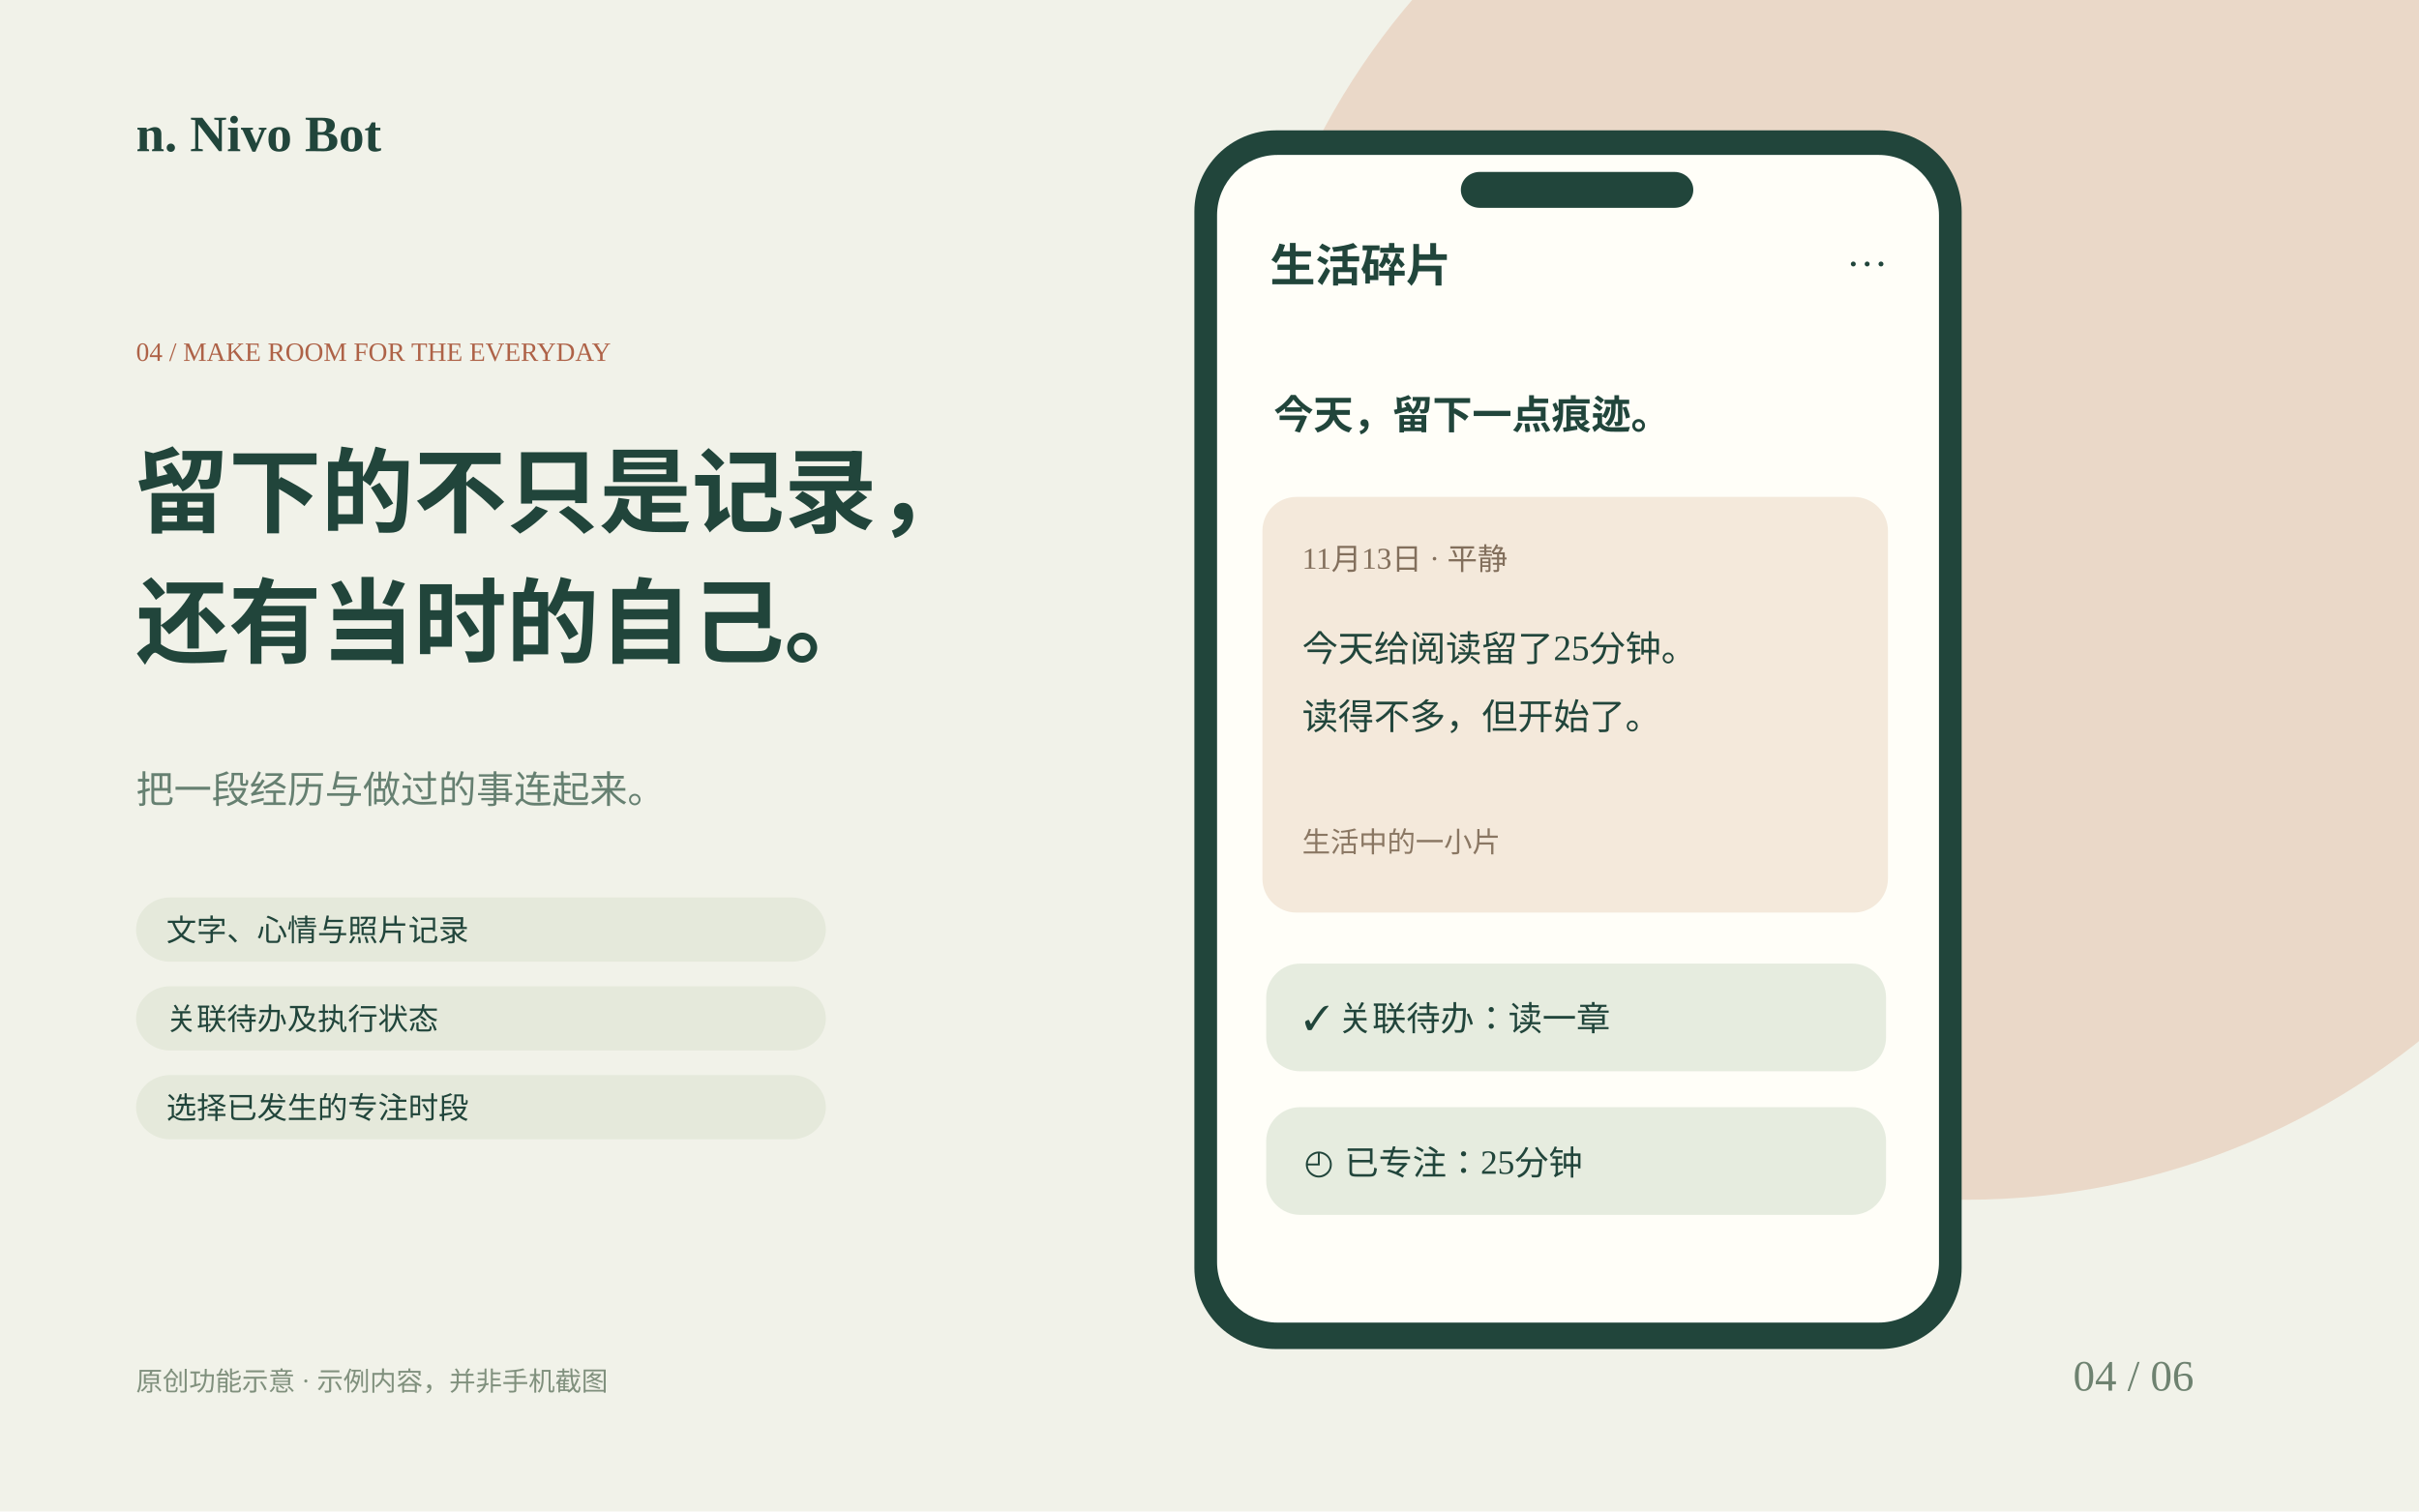
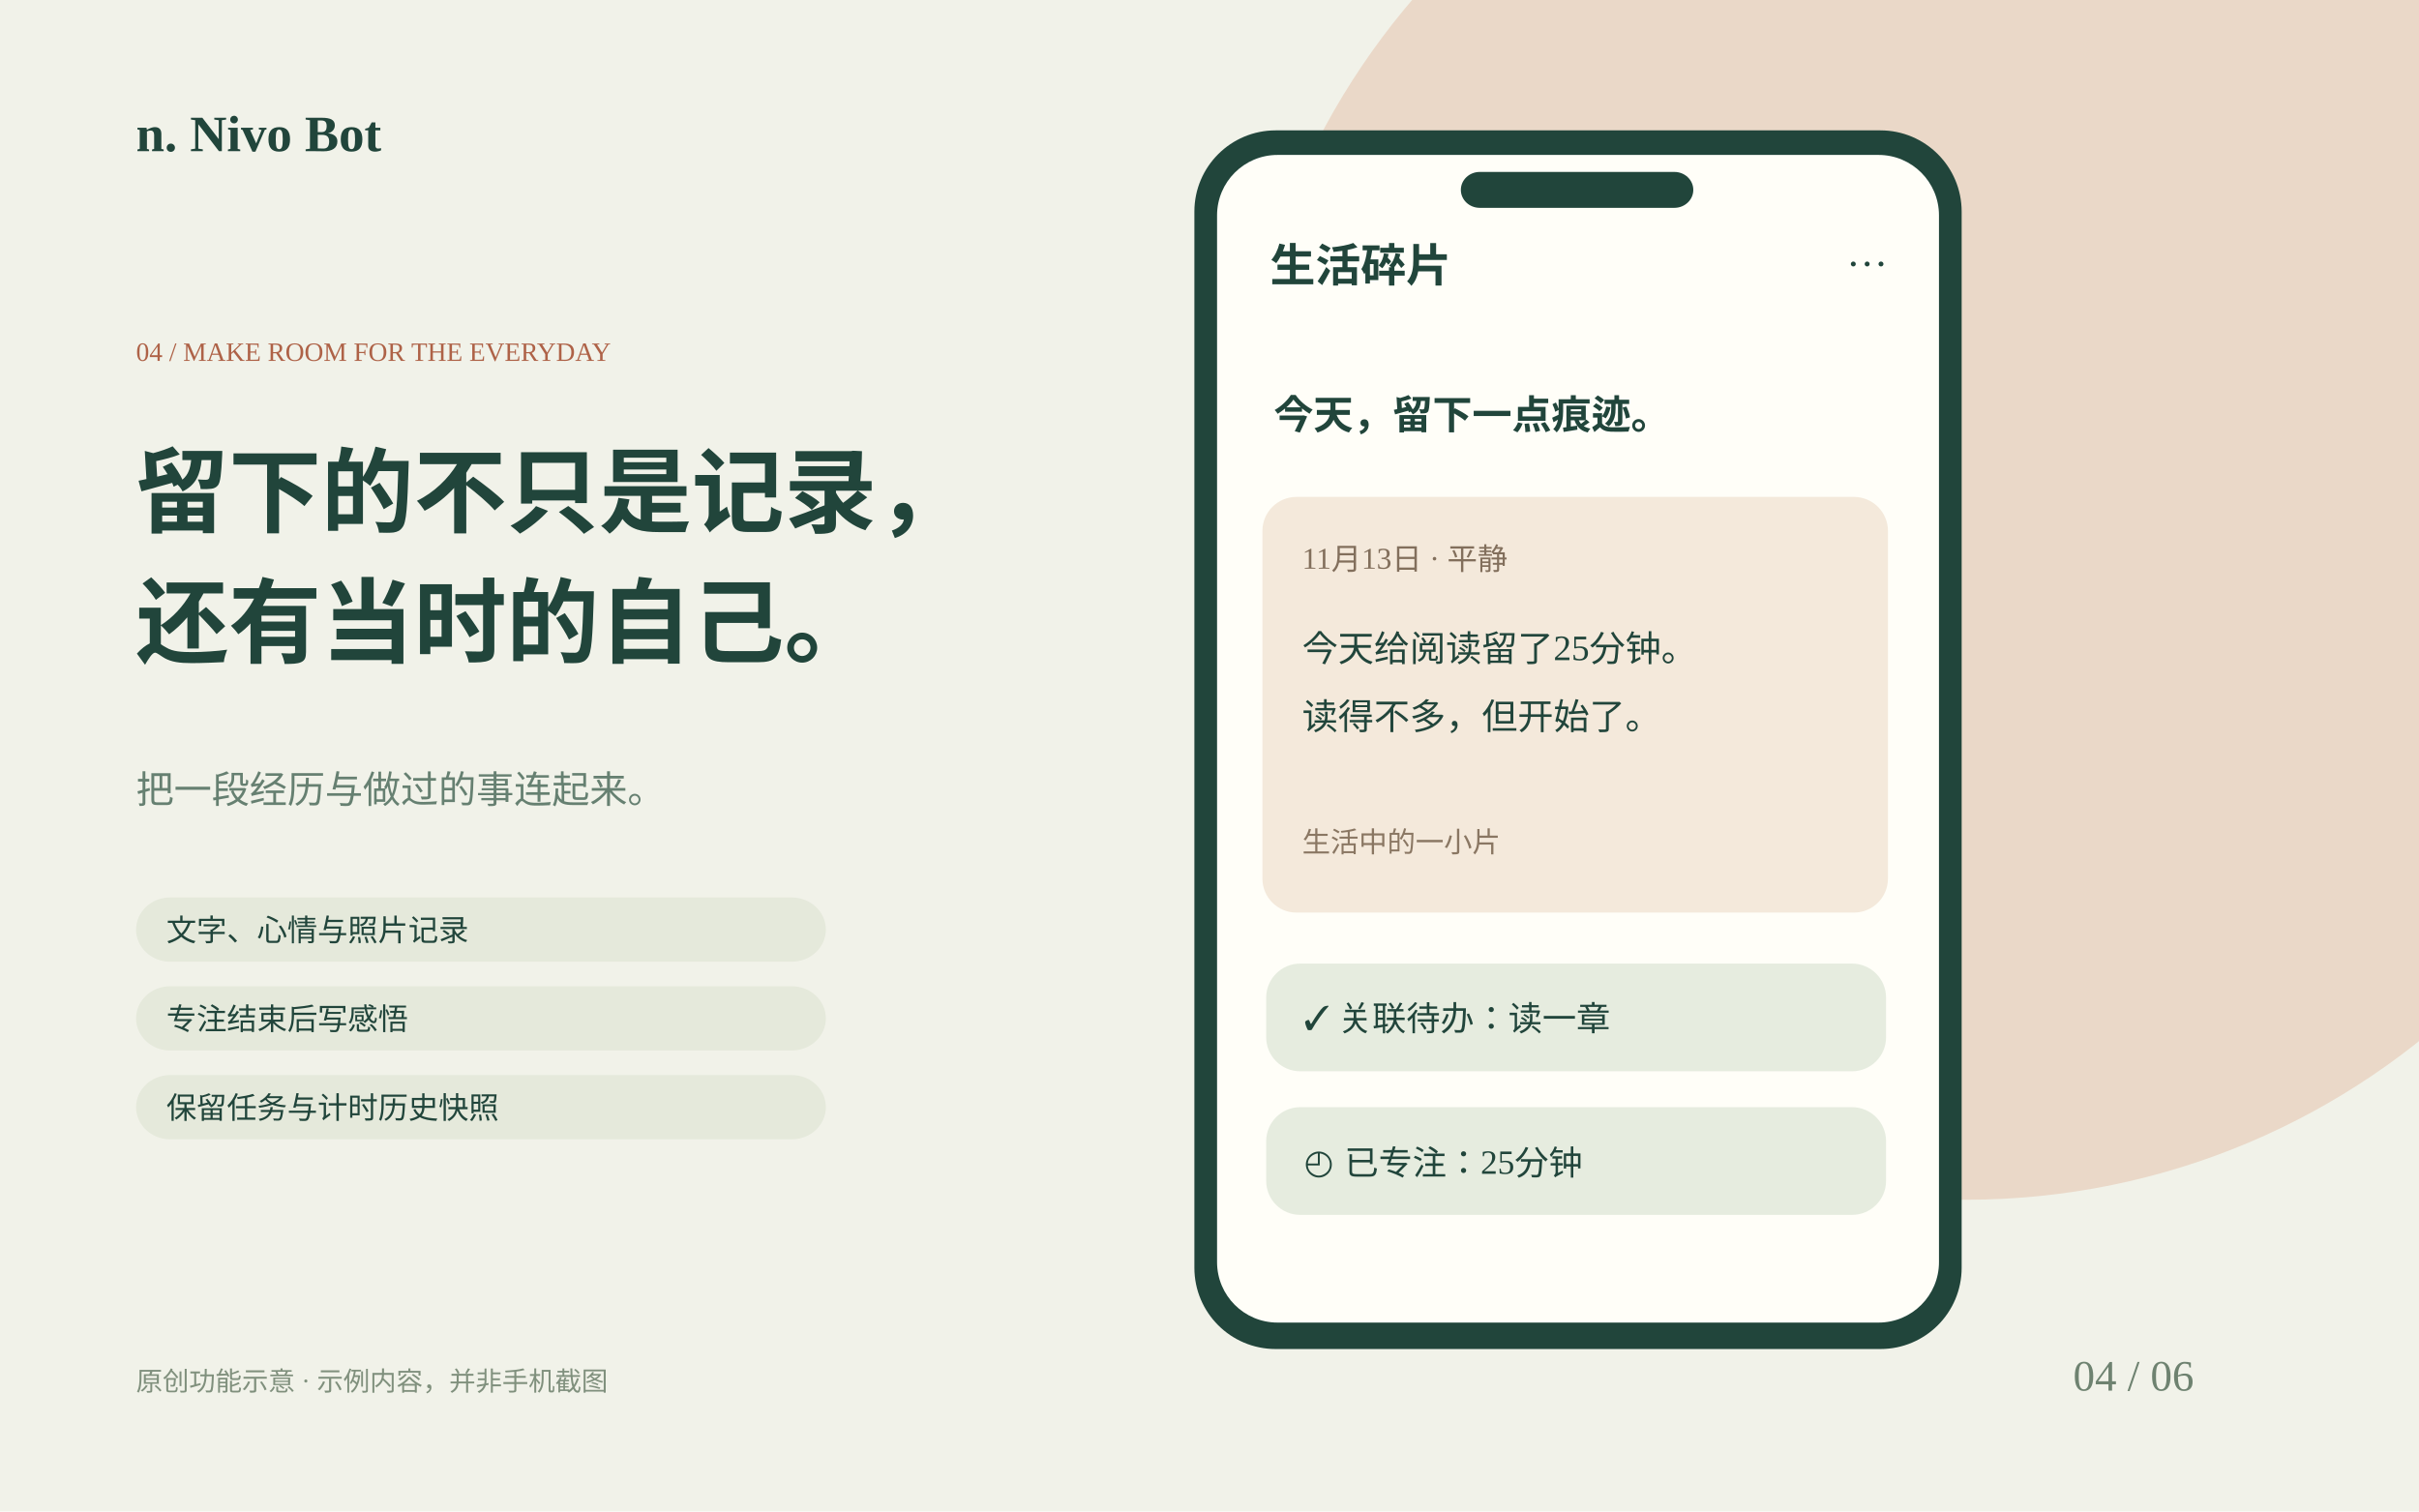
<svg xmlns="http://www.w3.org/2000/svg" viewBox="0 0 1280 800" role="img" aria-labelledby="title desc">
  <defs>
    <clipPath id="screen">
      <rect x="649" y="172" width="373" height="512" rx="14" />
    </clipPath>
  </defs>
  <g font-family="'Times New Roman','SimSun','Songti SC',serif">
    <rect x="0" y="0" width="1280" height="800" rx="0" fill="#f1f2e9" />
    <circle cx="1040" cy="250" r="385" fill="#ead8c8" />
    <text x="72" y="80" font-size="27" fill="#21453b" font-weight="600">n.  Nivo Bot</text>
    <text x="72" y="191" font-size="14" fill="#ae6247" font-weight="400">04 / MAKE ROOM FOR THE EVERYDAY</text>
    <text x="72" y="278" font-size="49" fill="#21453b" font-weight="600">留下的不只是记录，</text>
    <text x="72" y="347" font-size="49" fill="#21453b" font-weight="600">还有当时的自己。</text>
    <text x="72" y="425" font-size="20" fill="#668071" font-weight="400">把一段经历与做过的事连起来。</text>
    <rect x="72" y="475" width="365" height="34" rx="18" fill="#e5e9db" />
    <text x="88" y="498" font-size="16" fill="#21453b" font-weight="400">文字、心情与照片记录</text>
    <rect x="72" y="522" width="365" height="34" rx="18" fill="#e5e9db" />
-     <text x="88" y="545" font-size="16" fill="#21453b" font-weight="400">关联待办及执行状态</text>
+     <text x="88" y="545" font-size="16" fill="#21453b" font-weight="400">专注结束后写感悟</text>
    <rect x="72" y="569" width="365" height="34" rx="18" fill="#e5e9db" />
-     <text x="88" y="592" font-size="16" fill="#21453b" font-weight="400">选择已发生的专注时段</text>
+     <text x="88" y="592" font-size="16" fill="#21453b" font-weight="400">保留任务与计时历史快照</text>
    <rect x="632" y="69" width="406" height="645" rx="43" fill="#21453b" />
    <rect x="644" y="82" width="382" height="618" rx="32" fill="#fffef8" />
    <rect x="773" y="91" width="123" height="19" rx="10" fill="#21453b" />
    <text x="672" y="149" font-size="24" fill="#21453b" font-weight="600">生活碎片</text>
    <text x="977" y="147" font-size="22" fill="#21453b" font-weight="400">···</text>
    <text x="674" y="227" font-size="21" fill="#21453b" font-weight="600">今天，留下一点痕迹。</text>
    <rect x="668" y="263" width="331" height="220" rx="18" fill="#f4e9db" />
    <text x="689" y="301" font-size="16" fill="#826f5c" font-weight="400">11月13日  ·  平静</text>
    <text x="689" y="350" font-size="19" fill="#21453b" font-weight="400">今天给阅读留了25分钟。</text>
    <text x="689" y="386" font-size="19" fill="#21453b" font-weight="400">读得不多，但开始了。</text>
    <text x="689" y="451" font-size="15" fill="#8a7763" font-weight="400">生活中的一小片</text>
    <rect x="670" y="510" width="328" height="57" rx="18" fill="#e6ecdf" />
    <text x="690" y="545" font-size="18" fill="#21453b" font-weight="400">✓  关联待办：读一章</text>
    <rect x="670" y="586" width="328" height="57" rx="18" fill="#e6ecdf" />
    <text x="690" y="621" font-size="18" fill="#21453b" font-weight="400">◴  已专注：25分钟</text>
    <text x="72" y="736" font-size="14" fill="#80907d" font-weight="400">原创功能示意 · 示例内容，并非手机截图</text>
    <text x="1097" y="736" font-size="23" fill="#6e8270" font-weight="400">04 / 06</text>
  </g>
</svg>
